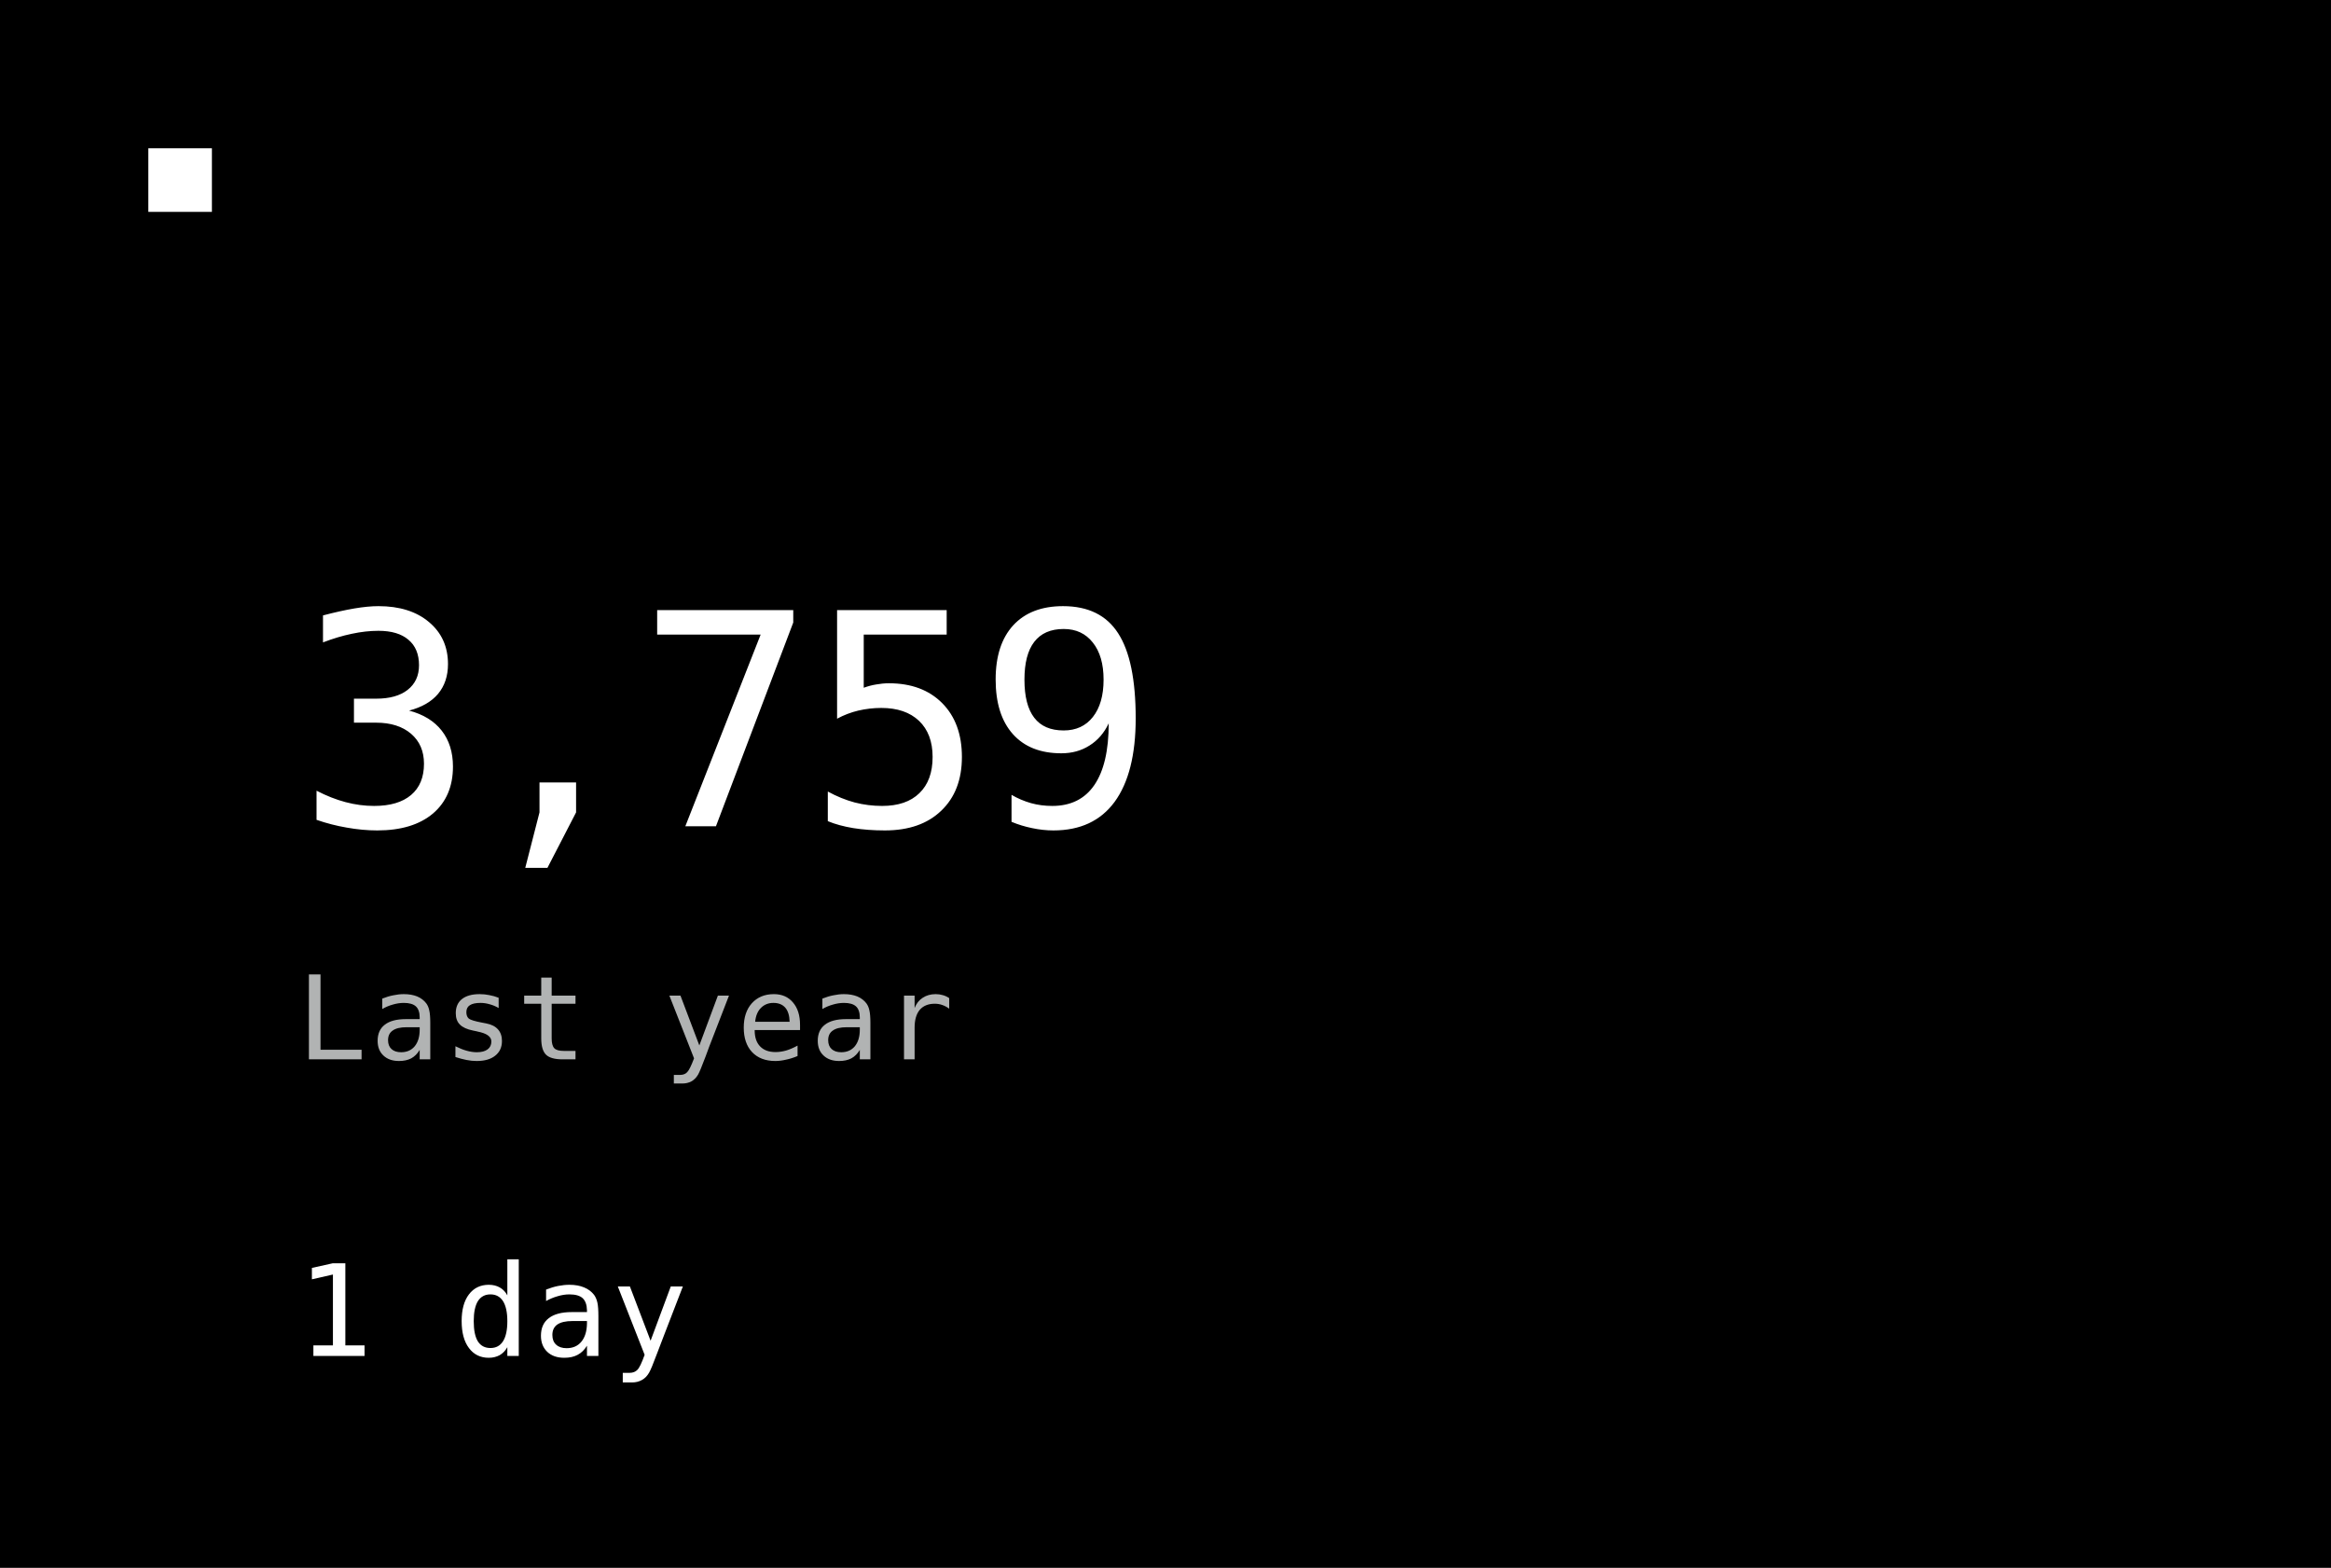
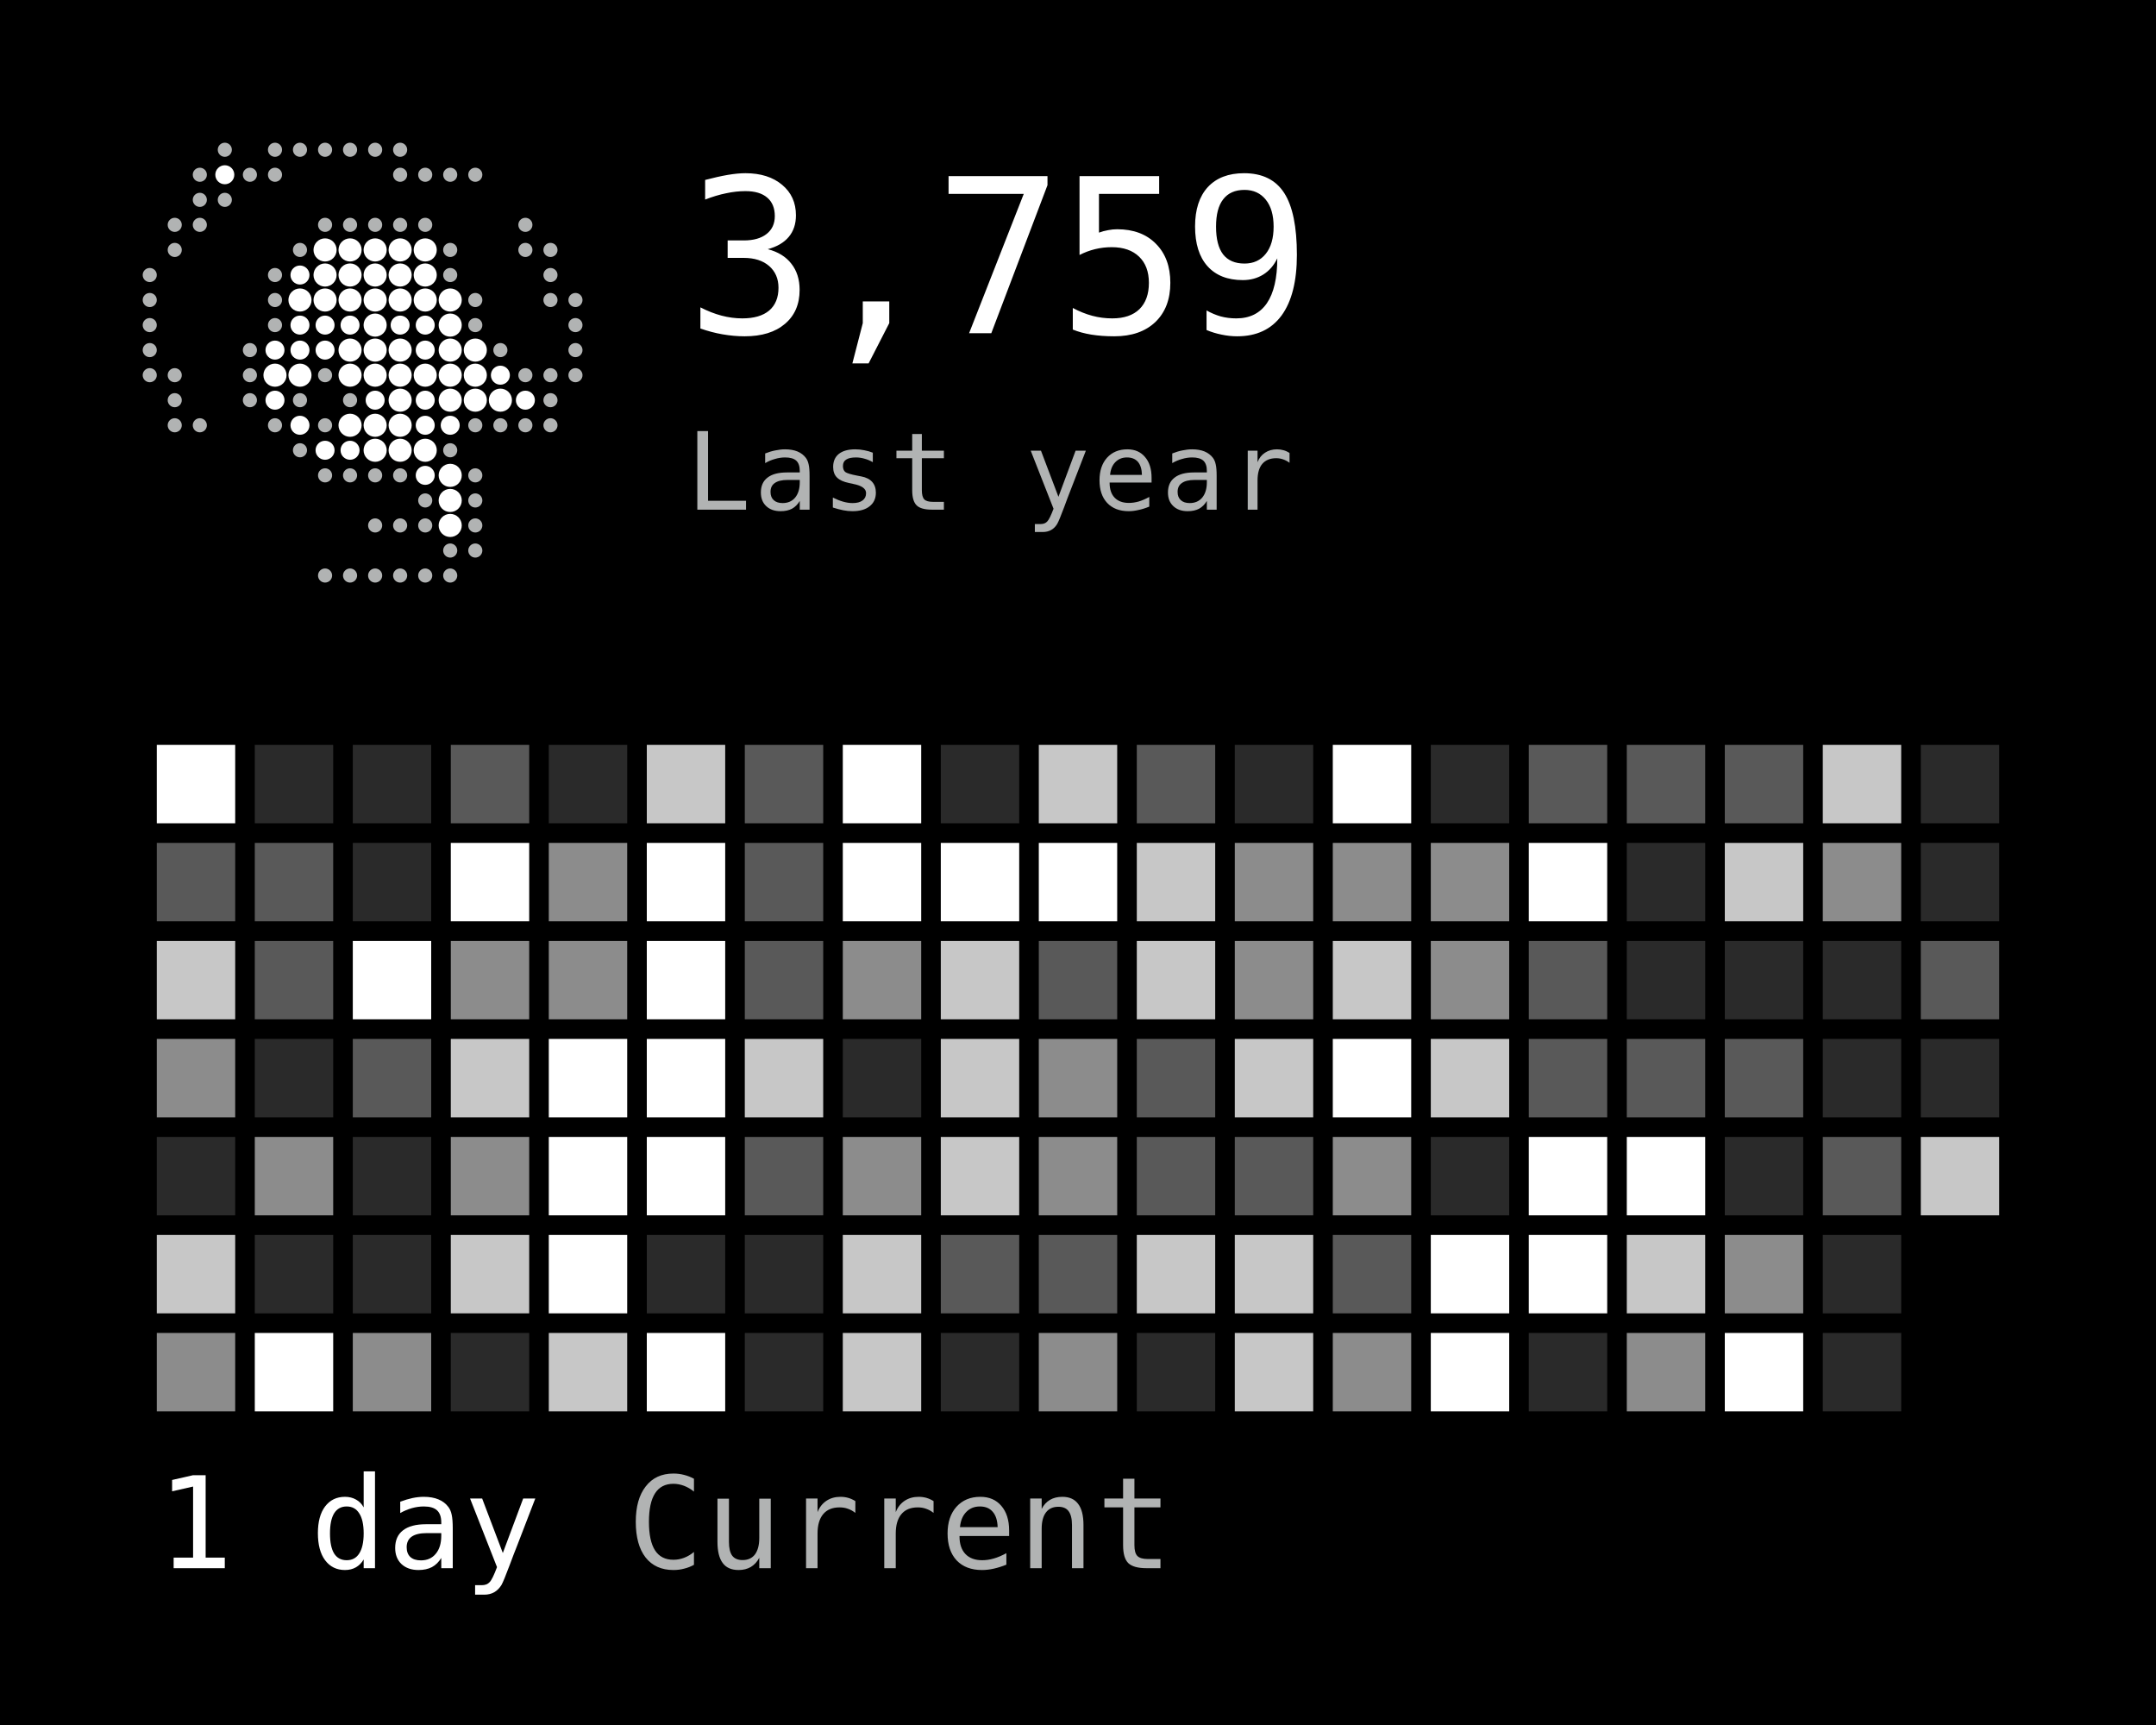
- <svg xmlns="http://www.w3.org/2000/svg" width="220" height="148" viewBox="0 0 220 148" role="img">
-   <rect width="220" height="148" fill="#000000" />
-   <rect x="14" y="14" width="6" height="6" fill="#FFFFFF" />
-   <text x="28" y="78" fill="#FFFFFF" text-anchor="start" font-family="ui-monospace, Geist Mono, monospace" font-size="28" letter-spacing="-0.8" dominant-baseline="auto">3,759</text>
-   <text x="28" y="100" fill="#B1B3B3" text-anchor="start" font-family="ui-monospace, Geist Mono, monospace" font-size="11" letter-spacing="0.3" dominant-baseline="auto">Last year</text>
-   <text x="28" y="128" fill="#FFFFFF" text-anchor="start" font-family="ui-monospace, Geist Mono, monospace" font-size="12" letter-spacing="0.2" dominant-baseline="auto">1 day</text>
+ <svg xmlns="http://www.w3.org/2000/svg" width="220" height="176" viewBox="0 0 220 176" role="img">
+   <rect width="220" height="176" fill="#000000" />
+   <rect x="14" y="14" width="0" height="0" fill="#FFFFFF" />
+   <circle cx="22.94" cy="15.28" r="0.72" fill="#B1B3B3" />
+   <circle cx="28.06" cy="15.28" r="0.72" fill="#B1B3B3" />
+   <circle cx="30.61" cy="15.28" r="0.72" fill="#B1B3B3" />
+   <circle cx="33.17" cy="15.28" r="0.72" fill="#B1B3B3" />
+   <circle cx="35.72" cy="15.28" r="0.72" fill="#B1B3B3" />
+   <circle cx="38.28" cy="15.28" r="0.72" fill="#B1B3B3" />
+   <circle cx="40.83" cy="15.28" r="0.72" fill="#B1B3B3" />
+   <circle cx="20.39" cy="17.83" r="0.72" fill="#B1B3B3" />
+   <circle cx="22.94" cy="17.83" r="0.97" fill="#FFFFFF" />
+   <circle cx="25.50" cy="17.83" r="0.72" fill="#B1B3B3" />
+   <circle cx="28.06" cy="17.83" r="0.72" fill="#B1B3B3" />
+   <circle cx="40.83" cy="17.83" r="0.72" fill="#B1B3B3" />
+   <circle cx="43.39" cy="17.83" r="0.72" fill="#B1B3B3" />
+   <circle cx="45.94" cy="17.83" r="0.72" fill="#B1B3B3" />
+   <circle cx="48.50" cy="17.83" r="0.72" fill="#B1B3B3" />
+   <circle cx="20.39" cy="20.39" r="0.72" fill="#B1B3B3" />
+   <circle cx="22.94" cy="20.39" r="0.72" fill="#B1B3B3" />
+   <circle cx="17.83" cy="22.94" r="0.72" fill="#B1B3B3" />
+   <circle cx="20.39" cy="22.94" r="0.72" fill="#B1B3B3" />
+   <circle cx="33.17" cy="22.94" r="0.72" fill="#B1B3B3" />
+   <circle cx="35.72" cy="22.94" r="0.72" fill="#B1B3B3" />
+   <circle cx="38.28" cy="22.94" r="0.72" fill="#B1B3B3" />
+   <circle cx="40.83" cy="22.94" r="0.72" fill="#B1B3B3" />
+   <circle cx="43.39" cy="22.94" r="0.72" fill="#B1B3B3" />
+   <circle cx="53.61" cy="22.94" r="0.72" fill="#B1B3B3" />
+   <circle cx="17.83" cy="25.50" r="0.72" fill="#B1B3B3" />
+   <circle cx="30.61" cy="25.50" r="0.72" fill="#B1B3B3" />
+   <circle cx="33.17" cy="25.50" r="1.18" fill="#FFFFFF" />
+   <circle cx="35.72" cy="25.50" r="1.18" fill="#FFFFFF" />
+   <circle cx="38.28" cy="25.50" r="1.18" fill="#FFFFFF" />
+   <circle cx="40.83" cy="25.50" r="1.18" fill="#FFFFFF" />
+   <circle cx="43.39" cy="25.50" r="1.18" fill="#FFFFFF" />
+   <circle cx="45.94" cy="25.50" r="0.72" fill="#B1B3B3" />
+   <circle cx="53.61" cy="25.50" r="0.72" fill="#B1B3B3" />
+   <circle cx="56.17" cy="25.50" r="0.72" fill="#B1B3B3" />
+   <circle cx="15.28" cy="28.06" r="0.72" fill="#B1B3B3" />
+   <circle cx="28.06" cy="28.06" r="0.72" fill="#B1B3B3" />
+   <circle cx="30.61" cy="28.06" r="0.97" fill="#FFFFFF" />
+   <circle cx="33.17" cy="28.06" r="1.18" fill="#FFFFFF" />
+   <circle cx="35.72" cy="28.06" r="1.18" fill="#FFFFFF" />
+   <circle cx="38.28" cy="28.06" r="1.18" fill="#FFFFFF" />
+   <circle cx="40.83" cy="28.06" r="1.18" fill="#FFFFFF" />
+   <circle cx="43.39" cy="28.06" r="1.18" fill="#FFFFFF" />
+   <circle cx="45.94" cy="28.06" r="0.72" fill="#B1B3B3" />
+   <circle cx="56.17" cy="28.06" r="0.72" fill="#B1B3B3" />
+   <circle cx="15.28" cy="30.61" r="0.72" fill="#B1B3B3" />
+   <circle cx="28.06" cy="30.61" r="0.72" fill="#B1B3B3" />
+   <circle cx="30.61" cy="30.61" r="1.18" fill="#FFFFFF" />
+   <circle cx="33.17" cy="30.61" r="1.18" fill="#FFFFFF" />
+   <circle cx="35.72" cy="30.61" r="1.18" fill="#FFFFFF" />
+   <circle cx="38.28" cy="30.61" r="1.18" fill="#FFFFFF" />
+   <circle cx="40.83" cy="30.61" r="1.18" fill="#FFFFFF" />
+   <circle cx="43.39" cy="30.61" r="1.18" fill="#FFFFFF" />
+   <circle cx="45.94" cy="30.61" r="1.18" fill="#FFFFFF" />
+   <circle cx="48.50" cy="30.61" r="0.72" fill="#B1B3B3" />
+   <circle cx="56.17" cy="30.61" r="0.72" fill="#B1B3B3" />
+   <circle cx="58.72" cy="30.61" r="0.72" fill="#B1B3B3" />
+   <circle cx="15.28" cy="33.17" r="0.72" fill="#B1B3B3" />
+   <circle cx="28.06" cy="33.17" r="0.72" fill="#B1B3B3" />
+   <circle cx="30.61" cy="33.17" r="0.97" fill="#FFFFFF" />
+   <circle cx="33.17" cy="33.17" r="0.97" fill="#FFFFFF" />
+   <circle cx="35.72" cy="33.17" r="0.97" fill="#FFFFFF" />
+   <circle cx="38.28" cy="33.17" r="1.18" fill="#FFFFFF" />
+   <circle cx="40.83" cy="33.17" r="0.97" fill="#FFFFFF" />
+   <circle cx="43.39" cy="33.17" r="0.97" fill="#FFFFFF" />
+   <circle cx="45.94" cy="33.17" r="1.18" fill="#FFFFFF" />
+   <circle cx="48.50" cy="33.17" r="0.72" fill="#B1B3B3" />
+   <circle cx="58.72" cy="33.17" r="0.72" fill="#B1B3B3" />
+   <circle cx="15.28" cy="35.72" r="0.72" fill="#B1B3B3" />
+   <circle cx="25.50" cy="35.72" r="0.72" fill="#B1B3B3" />
+   <circle cx="28.06" cy="35.72" r="0.97" fill="#FFFFFF" />
+   <circle cx="30.61" cy="35.72" r="0.97" fill="#FFFFFF" />
+   <circle cx="33.17" cy="35.72" r="0.97" fill="#FFFFFF" />
+   <circle cx="35.72" cy="35.72" r="1.18" fill="#FFFFFF" />
+   <circle cx="38.28" cy="35.72" r="1.18" fill="#FFFFFF" />
+   <circle cx="40.83" cy="35.72" r="1.18" fill="#FFFFFF" />
+   <circle cx="43.39" cy="35.72" r="0.97" fill="#FFFFFF" />
+   <circle cx="45.94" cy="35.72" r="1.18" fill="#FFFFFF" />
+   <circle cx="48.50" cy="35.72" r="1.18" fill="#FFFFFF" />
+   <circle cx="51.06" cy="35.72" r="0.72" fill="#B1B3B3" />
+   <circle cx="58.72" cy="35.72" r="0.72" fill="#B1B3B3" />
+   <circle cx="15.28" cy="38.28" r="0.72" fill="#B1B3B3" />
+   <circle cx="17.83" cy="38.28" r="0.72" fill="#B1B3B3" />
+   <circle cx="25.50" cy="38.28" r="0.72" fill="#B1B3B3" />
+   <circle cx="28.06" cy="38.28" r="1.18" fill="#FFFFFF" />
+   <circle cx="30.61" cy="38.28" r="1.18" fill="#FFFFFF" />
+   <circle cx="33.17" cy="38.28" r="0.72" fill="#B1B3B3" />
+   <circle cx="35.72" cy="38.28" r="1.18" fill="#FFFFFF" />
+   <circle cx="38.28" cy="38.28" r="1.18" fill="#FFFFFF" />
+   <circle cx="40.83" cy="38.28" r="1.18" fill="#FFFFFF" />
+   <circle cx="43.39" cy="38.28" r="1.18" fill="#FFFFFF" />
+   <circle cx="45.94" cy="38.28" r="1.18" fill="#FFFFFF" />
+   <circle cx="48.50" cy="38.28" r="1.18" fill="#FFFFFF" />
+   <circle cx="51.06" cy="38.28" r="0.97" fill="#FFFFFF" />
+   <circle cx="53.61" cy="38.28" r="0.72" fill="#B1B3B3" />
+   <circle cx="56.17" cy="38.28" r="0.72" fill="#B1B3B3" />
+   <circle cx="58.72" cy="38.28" r="0.72" fill="#B1B3B3" />
+   <circle cx="17.83" cy="40.83" r="0.72" fill="#B1B3B3" />
+   <circle cx="25.50" cy="40.83" r="0.72" fill="#B1B3B3" />
+   <circle cx="28.06" cy="40.83" r="0.97" fill="#FFFFFF" />
+   <circle cx="30.61" cy="40.83" r="0.72" fill="#B1B3B3" />
+   <circle cx="35.72" cy="40.83" r="0.72" fill="#B1B3B3" />
+   <circle cx="38.28" cy="40.83" r="0.97" fill="#FFFFFF" />
+   <circle cx="40.83" cy="40.83" r="1.18" fill="#FFFFFF" />
+   <circle cx="43.39" cy="40.83" r="0.97" fill="#FFFFFF" />
+   <circle cx="45.94" cy="40.83" r="1.18" fill="#FFFFFF" />
+   <circle cx="48.50" cy="40.83" r="1.18" fill="#FFFFFF" />
+   <circle cx="51.06" cy="40.83" r="1.18" fill="#FFFFFF" />
+   <circle cx="53.61" cy="40.83" r="0.97" fill="#FFFFFF" />
+   <circle cx="56.17" cy="40.83" r="0.72" fill="#B1B3B3" />
+   <circle cx="17.83" cy="43.39" r="0.72" fill="#B1B3B3" />
+   <circle cx="20.39" cy="43.39" r="0.72" fill="#B1B3B3" />
+   <circle cx="28.06" cy="43.39" r="0.72" fill="#B1B3B3" />
+   <circle cx="30.61" cy="43.39" r="0.97" fill="#FFFFFF" />
+   <circle cx="33.17" cy="43.39" r="0.72" fill="#B1B3B3" />
+   <circle cx="35.72" cy="43.39" r="1.18" fill="#FFFFFF" />
+   <circle cx="38.28" cy="43.39" r="1.18" fill="#FFFFFF" />
+   <circle cx="40.83" cy="43.39" r="1.18" fill="#FFFFFF" />
+   <circle cx="43.39" cy="43.39" r="0.97" fill="#FFFFFF" />
+   <circle cx="45.94" cy="43.39" r="0.97" fill="#FFFFFF" />
+   <circle cx="48.50" cy="43.39" r="0.72" fill="#B1B3B3" />
+   <circle cx="51.06" cy="43.39" r="0.72" fill="#B1B3B3" />
+   <circle cx="53.61" cy="43.39" r="0.72" fill="#B1B3B3" />
+   <circle cx="56.17" cy="43.39" r="0.72" fill="#B1B3B3" />
+   <circle cx="30.61" cy="45.94" r="0.72" fill="#B1B3B3" />
+   <circle cx="33.17" cy="45.94" r="0.97" fill="#FFFFFF" />
+   <circle cx="35.72" cy="45.94" r="0.97" fill="#FFFFFF" />
+   <circle cx="38.28" cy="45.94" r="1.18" fill="#FFFFFF" />
+   <circle cx="40.83" cy="45.94" r="1.18" fill="#FFFFFF" />
+   <circle cx="43.39" cy="45.94" r="1.18" fill="#FFFFFF" />
+   <circle cx="45.94" cy="45.94" r="0.72" fill="#B1B3B3" />
+   <circle cx="33.17" cy="48.50" r="0.72" fill="#B1B3B3" />
+   <circle cx="35.72" cy="48.50" r="0.72" fill="#B1B3B3" />
+   <circle cx="38.28" cy="48.50" r="0.72" fill="#B1B3B3" />
+   <circle cx="40.83" cy="48.50" r="0.72" fill="#B1B3B3" />
+   <circle cx="43.39" cy="48.50" r="0.97" fill="#FFFFFF" />
+   <circle cx="45.94" cy="48.50" r="1.18" fill="#FFFFFF" />
+   <circle cx="48.50" cy="48.50" r="0.72" fill="#B1B3B3" />
+   <circle cx="43.39" cy="51.06" r="0.72" fill="#B1B3B3" />
+   <circle cx="45.94" cy="51.06" r="1.18" fill="#FFFFFF" />
+   <circle cx="48.50" cy="51.06" r="0.72" fill="#B1B3B3" />
+   <circle cx="38.28" cy="53.61" r="0.72" fill="#B1B3B3" />
+   <circle cx="40.83" cy="53.61" r="0.72" fill="#B1B3B3" />
+   <circle cx="43.39" cy="53.61" r="0.72" fill="#B1B3B3" />
+   <circle cx="45.94" cy="53.61" r="1.18" fill="#FFFFFF" />
+   <circle cx="48.50" cy="53.61" r="0.72" fill="#B1B3B3" />
+   <circle cx="45.94" cy="56.17" r="0.72" fill="#B1B3B3" />
+   <circle cx="48.50" cy="56.17" r="0.72" fill="#B1B3B3" />
+   <circle cx="33.17" cy="58.72" r="0.72" fill="#B1B3B3" />
+   <circle cx="35.72" cy="58.72" r="0.72" fill="#B1B3B3" />
+   <circle cx="38.28" cy="58.72" r="0.72" fill="#B1B3B3" />
+   <circle cx="40.83" cy="58.72" r="0.72" fill="#B1B3B3" />
+   <circle cx="43.39" cy="58.72" r="0.72" fill="#B1B3B3" />
+   <circle cx="45.94" cy="58.72" r="0.72" fill="#B1B3B3" />
+   <text x="70" y="34" fill="#FFFFFF" text-anchor="start" font-family="ui-monospace, Geist Mono, monospace" font-size="22" letter-spacing="-0.6" dominant-baseline="auto">3,759</text>
+   <text x="70" y="52" fill="#B1B3B3" text-anchor="start" font-family="ui-monospace, Geist Mono, monospace" font-size="11" letter-spacing="0.3" dominant-baseline="auto">Last year</text>
+   <rect x="16" y="76" width="8" height="8" fill="#FFFFFF" />
+   <rect x="16" y="86" width="8" height="8" fill="#FFFFFF" opacity="0.35" />
+   <rect x="16" y="96" width="8" height="8" fill="#FFFFFF" opacity="0.78" />
+   <rect x="16" y="106" width="8" height="8" fill="#FFFFFF" opacity="0.55" />
+   <rect x="16" y="116" width="8" height="8" fill="#2A2A2A" />
+   <rect x="16" y="126" width="8" height="8" fill="#FFFFFF" opacity="0.78" />
+   <rect x="16" y="136" width="8" height="8" fill="#FFFFFF" opacity="0.55" />
+   <rect x="26" y="76" width="8" height="8" fill="#2A2A2A" />
+   <rect x="26" y="86" width="8" height="8" fill="#FFFFFF" opacity="0.35" />
+   <rect x="26" y="96" width="8" height="8" fill="#FFFFFF" opacity="0.35" />
+   <rect x="26" y="106" width="8" height="8" fill="#2A2A2A" />
+   <rect x="26" y="116" width="8" height="8" fill="#FFFFFF" opacity="0.55" />
+   <rect x="26" y="126" width="8" height="8" fill="#2A2A2A" />
+   <rect x="26" y="136" width="8" height="8" fill="#FFFFFF" />
+   <rect x="36" y="76" width="8" height="8" fill="#2A2A2A" />
+   <rect x="36" y="86" width="8" height="8" fill="#2A2A2A" />
+   <rect x="36" y="96" width="8" height="8" fill="#FFFFFF" />
+   <rect x="36" y="106" width="8" height="8" fill="#FFFFFF" opacity="0.35" />
+   <rect x="36" y="116" width="8" height="8" fill="#2A2A2A" />
+   <rect x="36" y="126" width="8" height="8" fill="#2A2A2A" />
+   <rect x="36" y="136" width="8" height="8" fill="#FFFFFF" opacity="0.55" />
+   <rect x="46" y="76" width="8" height="8" fill="#FFFFFF" opacity="0.35" />
+   <rect x="46" y="86" width="8" height="8" fill="#FFFFFF" />
+   <rect x="46" y="96" width="8" height="8" fill="#FFFFFF" opacity="0.55" />
+   <rect x="46" y="106" width="8" height="8" fill="#FFFFFF" opacity="0.78" />
+   <rect x="46" y="116" width="8" height="8" fill="#FFFFFF" opacity="0.55" />
+   <rect x="46" y="126" width="8" height="8" fill="#FFFFFF" opacity="0.78" />
+   <rect x="46" y="136" width="8" height="8" fill="#2A2A2A" />
+   <rect x="56" y="76" width="8" height="8" fill="#2A2A2A" />
+   <rect x="56" y="86" width="8" height="8" fill="#FFFFFF" opacity="0.55" />
+   <rect x="56" y="96" width="8" height="8" fill="#FFFFFF" opacity="0.55" />
+   <rect x="56" y="106" width="8" height="8" fill="#FFFFFF" />
+   <rect x="56" y="116" width="8" height="8" fill="#FFFFFF" />
+   <rect x="56" y="126" width="8" height="8" fill="#FFFFFF" />
+   <rect x="56" y="136" width="8" height="8" fill="#FFFFFF" opacity="0.78" />
+   <rect x="66" y="76" width="8" height="8" fill="#FFFFFF" opacity="0.78" />
+   <rect x="66" y="86" width="8" height="8" fill="#FFFFFF" />
+   <rect x="66" y="96" width="8" height="8" fill="#FFFFFF" />
+   <rect x="66" y="106" width="8" height="8" fill="#FFFFFF" />
+   <rect x="66" y="116" width="8" height="8" fill="#FFFFFF" />
+   <rect x="66" y="126" width="8" height="8" fill="#2A2A2A" />
+   <rect x="66" y="136" width="8" height="8" fill="#FFFFFF" />
+   <rect x="76" y="76" width="8" height="8" fill="#FFFFFF" opacity="0.35" />
+   <rect x="76" y="86" width="8" height="8" fill="#FFFFFF" opacity="0.35" />
+   <rect x="76" y="96" width="8" height="8" fill="#FFFFFF" opacity="0.35" />
+   <rect x="76" y="106" width="8" height="8" fill="#FFFFFF" opacity="0.78" />
+   <rect x="76" y="116" width="8" height="8" fill="#FFFFFF" opacity="0.35" />
+   <rect x="76" y="126" width="8" height="8" fill="#2A2A2A" />
+   <rect x="76" y="136" width="8" height="8" fill="#2A2A2A" />
+   <rect x="86" y="76" width="8" height="8" fill="#FFFFFF" />
+   <rect x="86" y="86" width="8" height="8" fill="#FFFFFF" />
+   <rect x="86" y="96" width="8" height="8" fill="#FFFFFF" opacity="0.55" />
+   <rect x="86" y="106" width="8" height="8" fill="#2A2A2A" />
+   <rect x="86" y="116" width="8" height="8" fill="#FFFFFF" opacity="0.55" />
+   <rect x="86" y="126" width="8" height="8" fill="#FFFFFF" opacity="0.78" />
+   <rect x="86" y="136" width="8" height="8" fill="#FFFFFF" opacity="0.78" />
+   <rect x="96" y="76" width="8" height="8" fill="#2A2A2A" />
+   <rect x="96" y="86" width="8" height="8" fill="#FFFFFF" />
+   <rect x="96" y="96" width="8" height="8" fill="#FFFFFF" opacity="0.78" />
+   <rect x="96" y="106" width="8" height="8" fill="#FFFFFF" opacity="0.78" />
+   <rect x="96" y="116" width="8" height="8" fill="#FFFFFF" opacity="0.78" />
+   <rect x="96" y="126" width="8" height="8" fill="#FFFFFF" opacity="0.35" />
+   <rect x="96" y="136" width="8" height="8" fill="#2A2A2A" />
+   <rect x="106" y="76" width="8" height="8" fill="#FFFFFF" opacity="0.78" />
+   <rect x="106" y="86" width="8" height="8" fill="#FFFFFF" />
+   <rect x="106" y="96" width="8" height="8" fill="#FFFFFF" opacity="0.35" />
+   <rect x="106" y="106" width="8" height="8" fill="#FFFFFF" opacity="0.55" />
+   <rect x="106" y="116" width="8" height="8" fill="#FFFFFF" opacity="0.55" />
+   <rect x="106" y="126" width="8" height="8" fill="#FFFFFF" opacity="0.35" />
+   <rect x="106" y="136" width="8" height="8" fill="#FFFFFF" opacity="0.55" />
+   <rect x="116" y="76" width="8" height="8" fill="#FFFFFF" opacity="0.35" />
+   <rect x="116" y="86" width="8" height="8" fill="#FFFFFF" opacity="0.78" />
+   <rect x="116" y="96" width="8" height="8" fill="#FFFFFF" opacity="0.78" />
+   <rect x="116" y="106" width="8" height="8" fill="#FFFFFF" opacity="0.35" />
+   <rect x="116" y="116" width="8" height="8" fill="#FFFFFF" opacity="0.35" />
+   <rect x="116" y="126" width="8" height="8" fill="#FFFFFF" opacity="0.78" />
+   <rect x="116" y="136" width="8" height="8" fill="#2A2A2A" />
+   <rect x="126" y="76" width="8" height="8" fill="#2A2A2A" />
+   <rect x="126" y="86" width="8" height="8" fill="#FFFFFF" opacity="0.55" />
+   <rect x="126" y="96" width="8" height="8" fill="#FFFFFF" opacity="0.55" />
+   <rect x="126" y="106" width="8" height="8" fill="#FFFFFF" opacity="0.78" />
+   <rect x="126" y="116" width="8" height="8" fill="#FFFFFF" opacity="0.35" />
+   <rect x="126" y="126" width="8" height="8" fill="#FFFFFF" opacity="0.78" />
+   <rect x="126" y="136" width="8" height="8" fill="#FFFFFF" opacity="0.78" />
+   <rect x="136" y="76" width="8" height="8" fill="#FFFFFF" />
+   <rect x="136" y="86" width="8" height="8" fill="#FFFFFF" opacity="0.55" />
+   <rect x="136" y="96" width="8" height="8" fill="#FFFFFF" opacity="0.78" />
+   <rect x="136" y="106" width="8" height="8" fill="#FFFFFF" />
+   <rect x="136" y="116" width="8" height="8" fill="#FFFFFF" opacity="0.55" />
+   <rect x="136" y="126" width="8" height="8" fill="#FFFFFF" opacity="0.35" />
+   <rect x="136" y="136" width="8" height="8" fill="#FFFFFF" opacity="0.55" />
+   <rect x="146" y="76" width="8" height="8" fill="#2A2A2A" />
+   <rect x="146" y="86" width="8" height="8" fill="#FFFFFF" opacity="0.55" />
+   <rect x="146" y="96" width="8" height="8" fill="#FFFFFF" opacity="0.55" />
+   <rect x="146" y="106" width="8" height="8" fill="#FFFFFF" opacity="0.78" />
+   <rect x="146" y="116" width="8" height="8" fill="#2A2A2A" />
+   <rect x="146" y="126" width="8" height="8" fill="#FFFFFF" />
+   <rect x="146" y="136" width="8" height="8" fill="#FFFFFF" />
+   <rect x="156" y="76" width="8" height="8" fill="#FFFFFF" opacity="0.35" />
+   <rect x="156" y="86" width="8" height="8" fill="#FFFFFF" />
+   <rect x="156" y="96" width="8" height="8" fill="#FFFFFF" opacity="0.35" />
+   <rect x="156" y="106" width="8" height="8" fill="#FFFFFF" opacity="0.35" />
+   <rect x="156" y="116" width="8" height="8" fill="#FFFFFF" />
+   <rect x="156" y="126" width="8" height="8" fill="#FFFFFF" />
+   <rect x="156" y="136" width="8" height="8" fill="#2A2A2A" />
+   <rect x="166" y="76" width="8" height="8" fill="#FFFFFF" opacity="0.35" />
+   <rect x="166" y="86" width="8" height="8" fill="#2A2A2A" />
+   <rect x="166" y="96" width="8" height="8" fill="#2A2A2A" />
+   <rect x="166" y="106" width="8" height="8" fill="#FFFFFF" opacity="0.35" />
+   <rect x="166" y="116" width="8" height="8" fill="#FFFFFF" />
+   <rect x="166" y="126" width="8" height="8" fill="#FFFFFF" opacity="0.78" />
+   <rect x="166" y="136" width="8" height="8" fill="#FFFFFF" opacity="0.55" />
+   <rect x="176" y="76" width="8" height="8" fill="#FFFFFF" opacity="0.35" />
+   <rect x="176" y="86" width="8" height="8" fill="#FFFFFF" opacity="0.78" />
+   <rect x="176" y="96" width="8" height="8" fill="#2A2A2A" />
+   <rect x="176" y="106" width="8" height="8" fill="#FFFFFF" opacity="0.35" />
+   <rect x="176" y="116" width="8" height="8" fill="#2A2A2A" />
+   <rect x="176" y="126" width="8" height="8" fill="#FFFFFF" opacity="0.55" />
+   <rect x="176" y="136" width="8" height="8" fill="#FFFFFF" />
+   <rect x="186" y="76" width="8" height="8" fill="#FFFFFF" opacity="0.78" />
+   <rect x="186" y="86" width="8" height="8" fill="#FFFFFF" opacity="0.55" />
+   <rect x="186" y="96" width="8" height="8" fill="#2A2A2A" />
+   <rect x="186" y="106" width="8" height="8" fill="#2A2A2A" />
+   <rect x="186" y="116" width="8" height="8" fill="#FFFFFF" opacity="0.35" />
+   <rect x="186" y="126" width="8" height="8" fill="#2A2A2A" />
+   <rect x="186" y="136" width="8" height="8" fill="#2A2A2A" />
+   <rect x="196" y="76" width="8" height="8" fill="#2A2A2A" />
+   <rect x="196" y="86" width="8" height="8" fill="#2A2A2A" />
+   <rect x="196" y="96" width="8" height="8" fill="#FFFFFF" opacity="0.35" />
+   <rect x="196" y="106" width="8" height="8" fill="#2A2A2A" />
+   <rect x="196" y="116" width="8" height="8" fill="#FFFFFF" opacity="0.78" />
+   <text x="16" y="160" fill="#FFFFFF" text-anchor="start" font-family="ui-monospace, Geist Mono, monospace" font-size="13" letter-spacing="0" dominant-baseline="auto">1 day</text>
+   <text x="64" y="160" fill="#B1B3B3" text-anchor="start" font-family="ui-monospace, Geist Mono, monospace" font-size="13" letter-spacing="0.15" dominant-baseline="auto">Current</text>
</svg>
